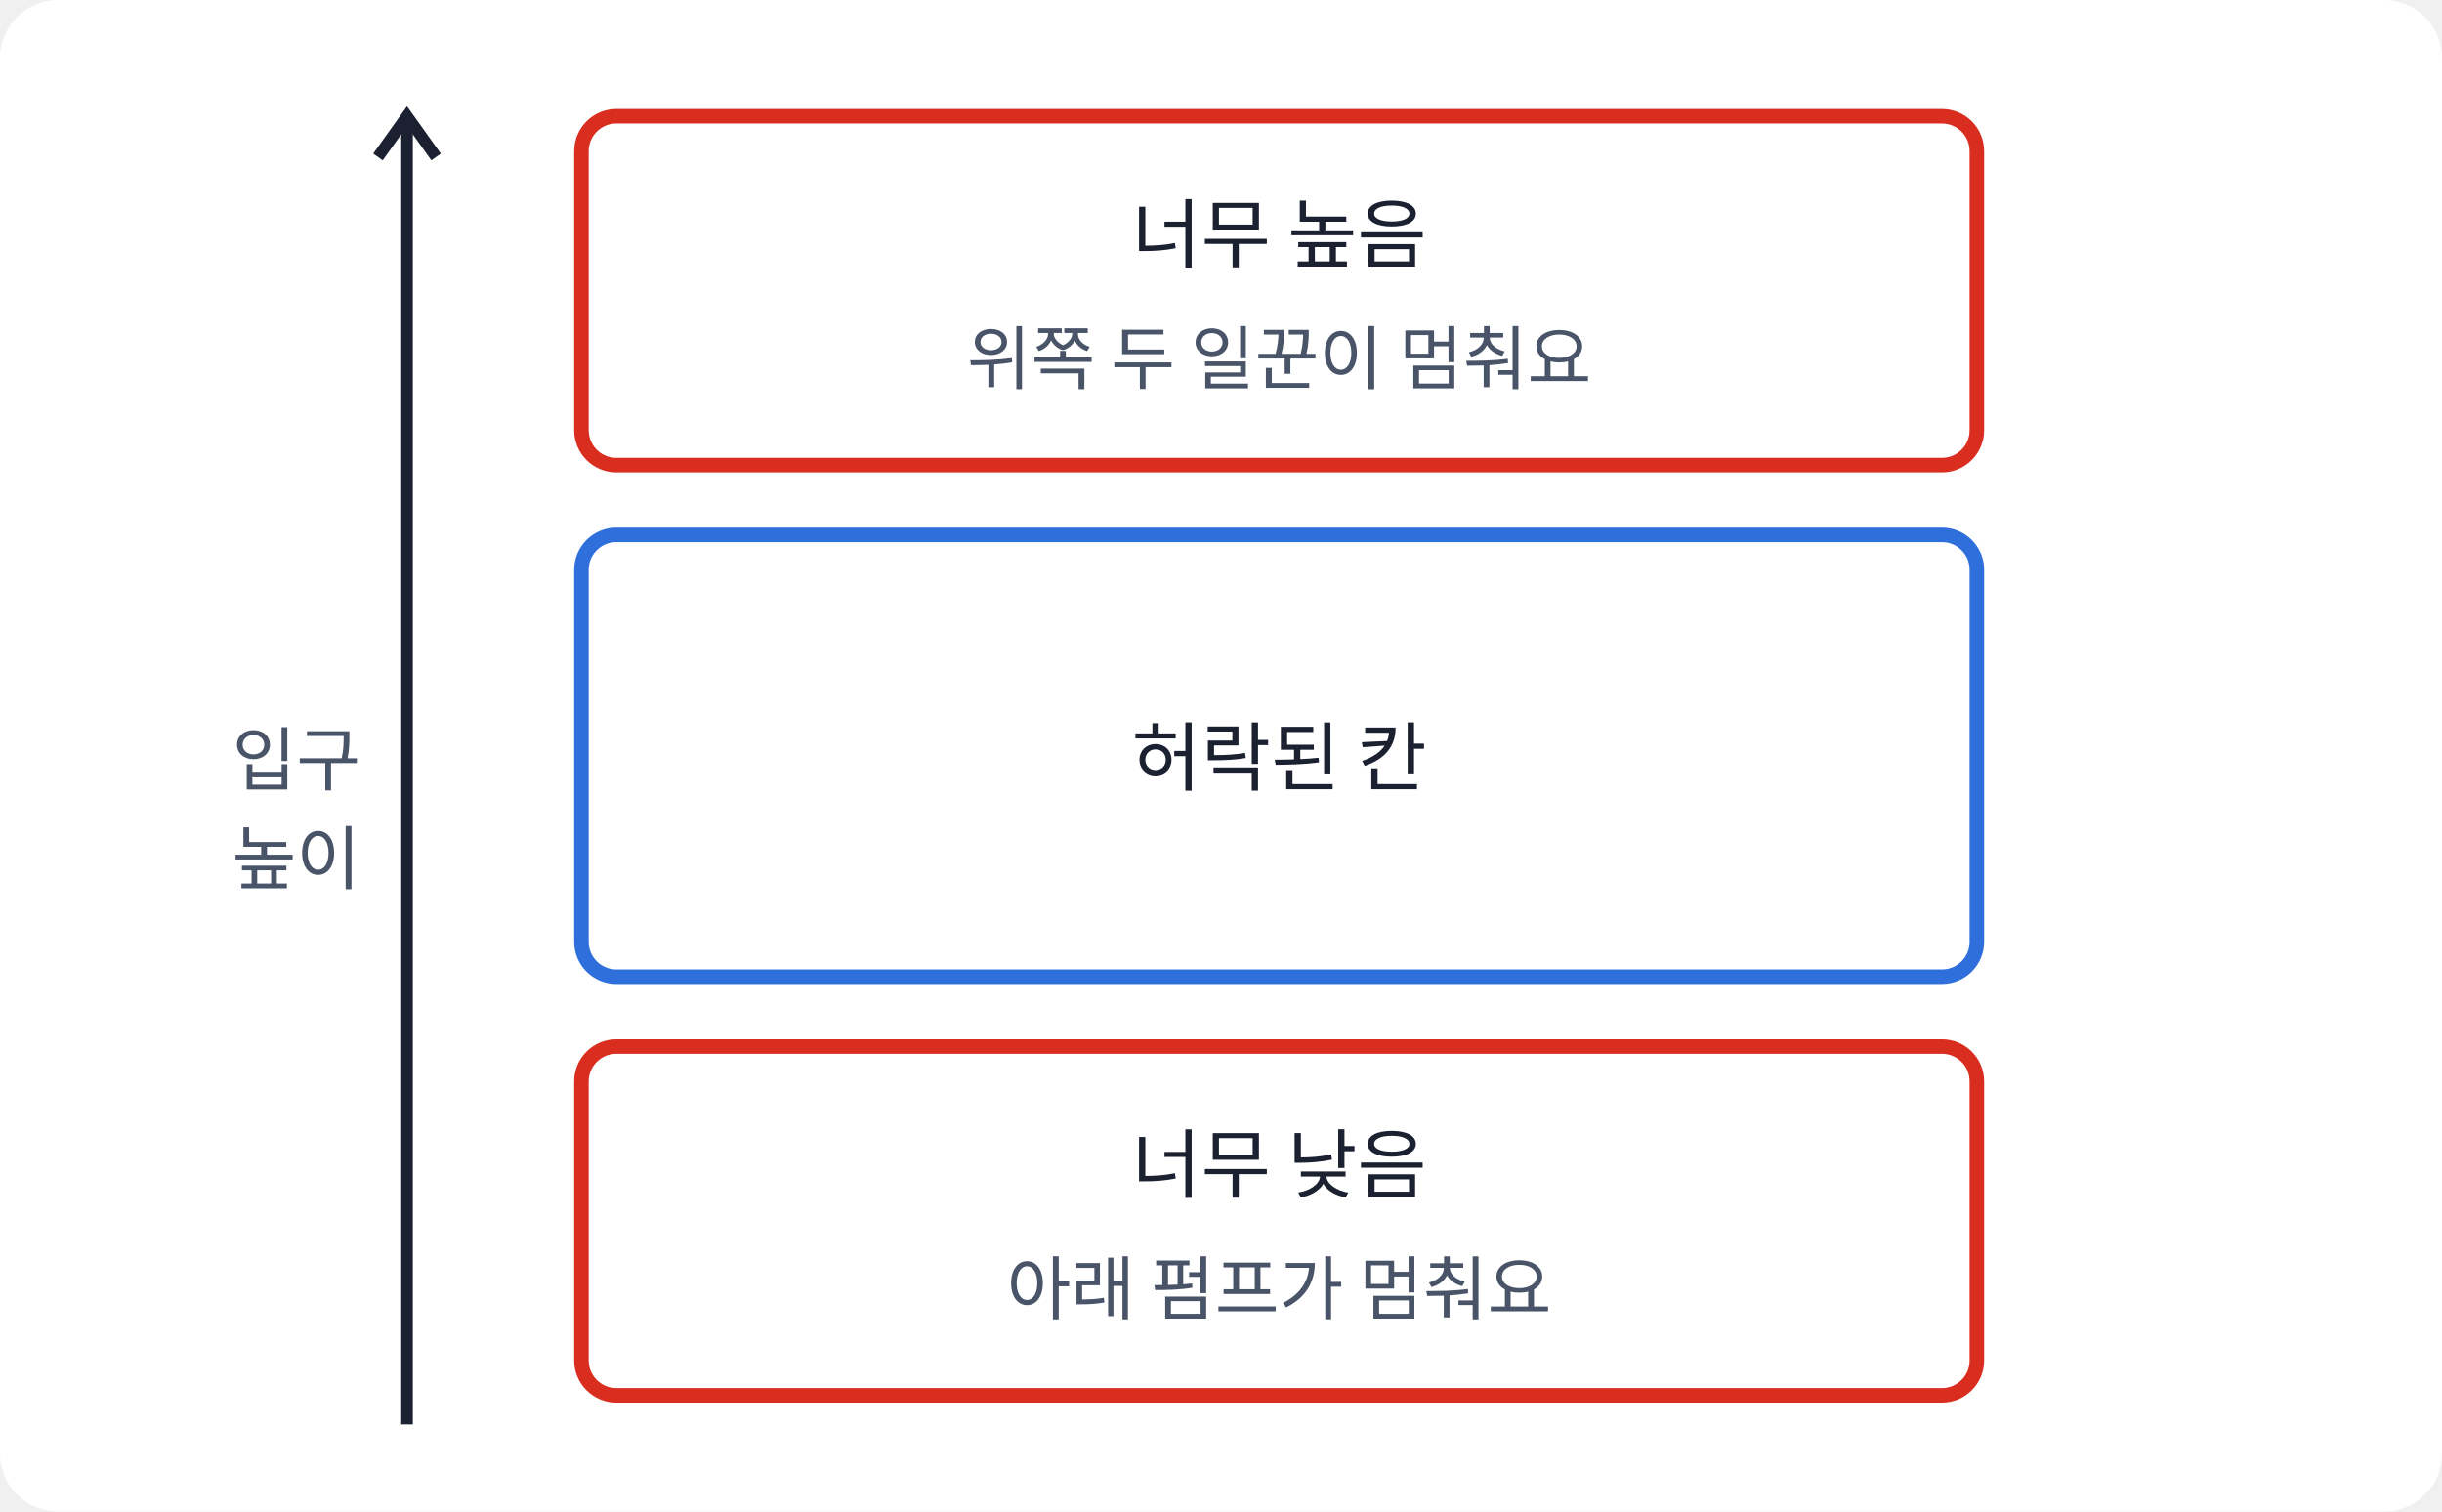
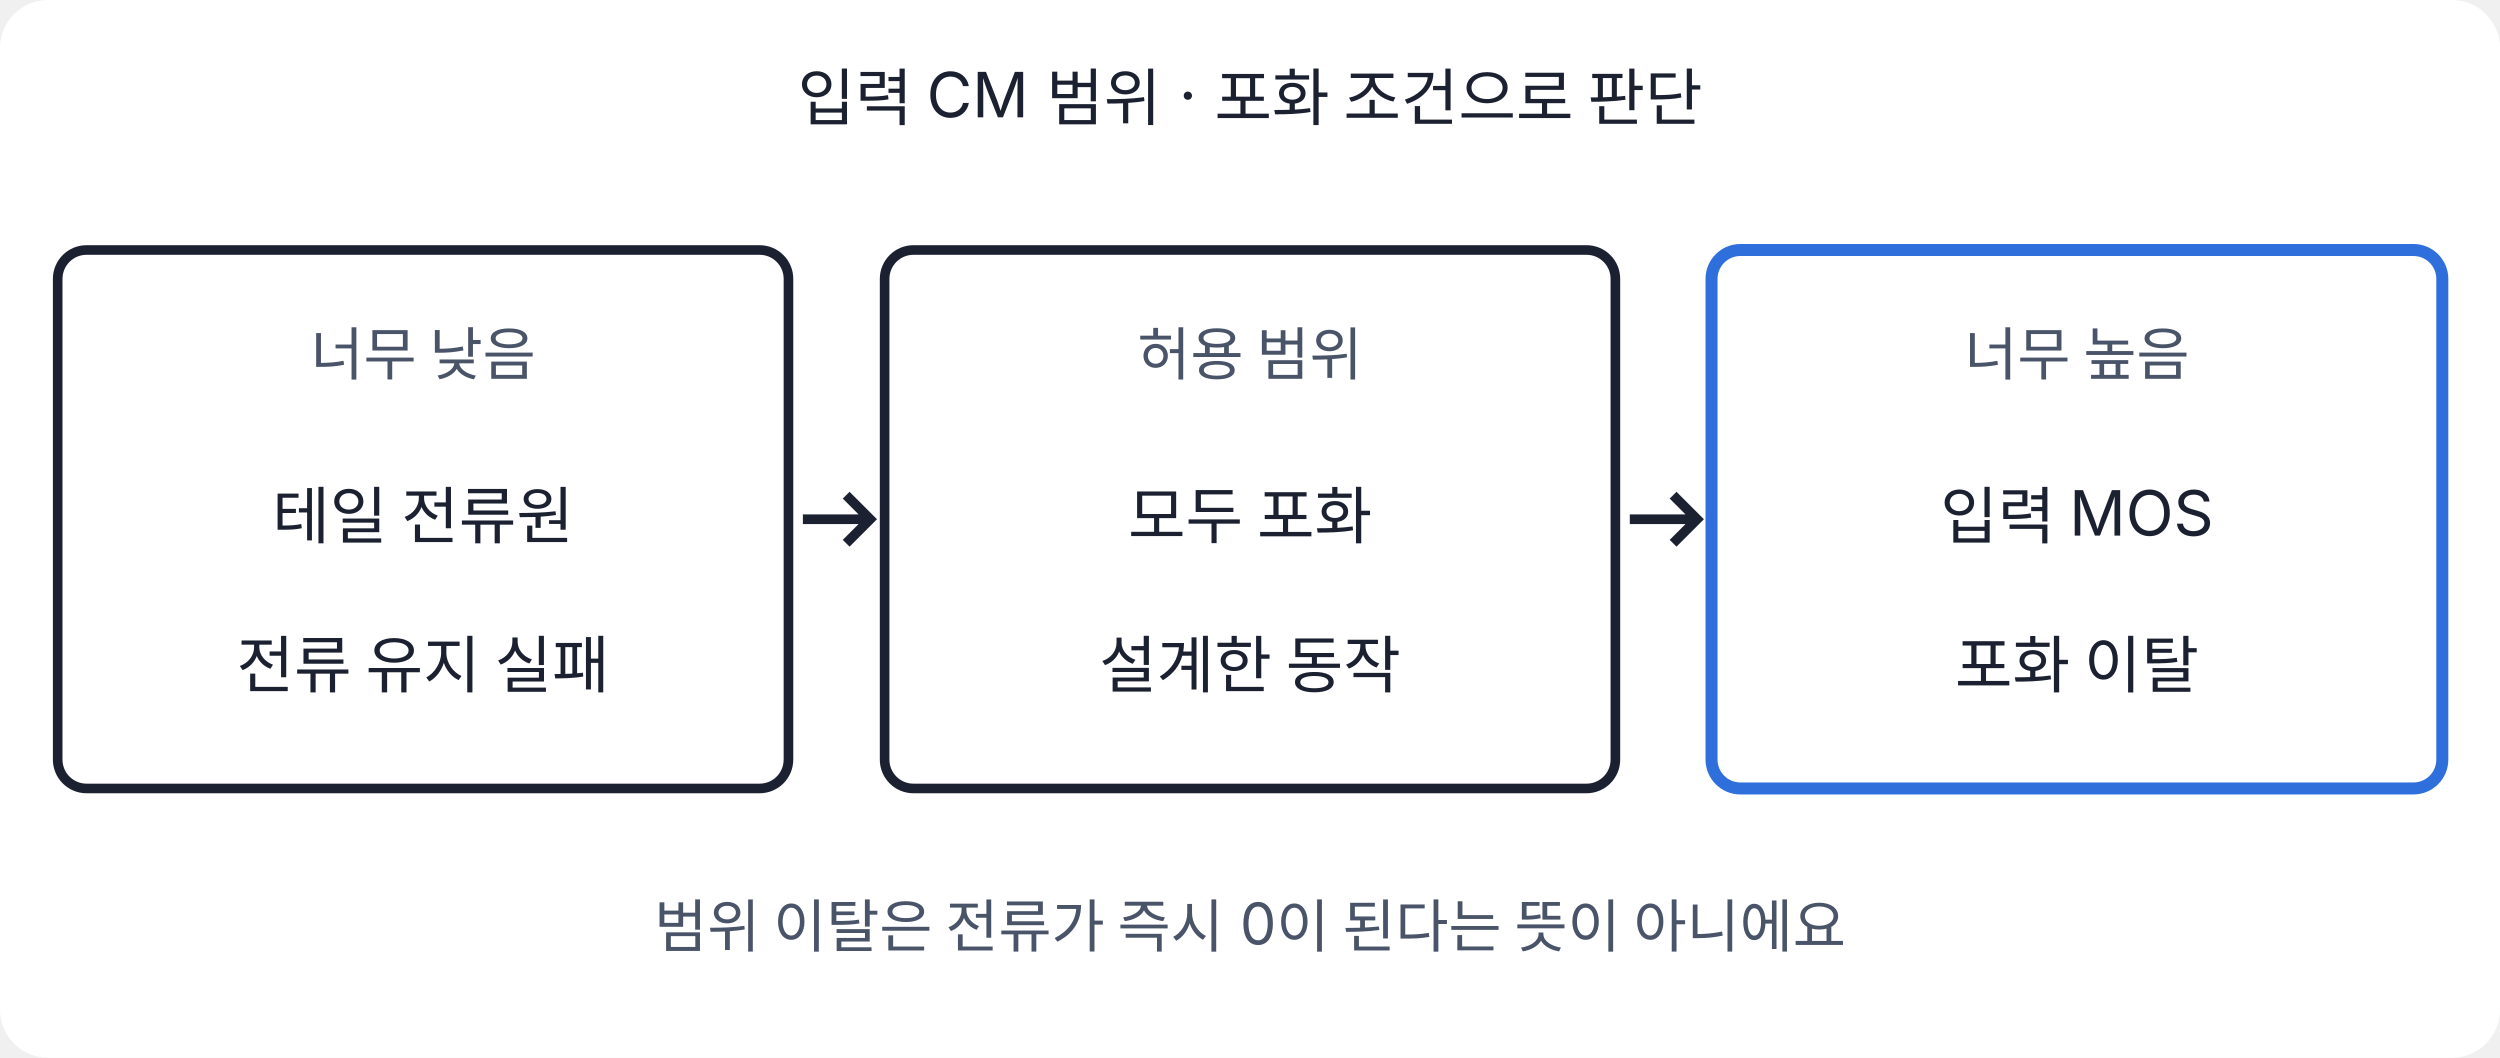
- <svg xmlns="http://www.w3.org/2000/svg" width="420" height="260" viewBox="0 0 420 260" role="img" aria-label="세로 화살표 옆에 네모 세 개가 쌓인 그림. 위쪽 경고색 테두리 네모는 너무 높음, 가운데 강조색 테두리 네모는 허락된 칸, 아래쪽 경고색 테두리 네모는 너무 낮음">
+ <svg xmlns="http://www.w3.org/2000/svg" width="520" height="220" viewBox="0 0 520 220" role="img" aria-label="입력 CM 범위 · 포화 조건으로 판단; 너무 낮음 테일 전류원 전류 유지 실패; 허용 범위 모두 포화 설계한 동작; 너무 높음 입력 MOS 포화 이탈; 범위 이탈은 전류가 즉시 0이 된다는 뜻이 아니에요">
  <style>
svg { color: #1b2130; font-family: -apple-system, 'Apple SD Gothic Neo', 'Noto Sans KR', sans-serif; }
.fig-ink { stroke: #1b2130; fill: none; stroke-width: 2; }
.fig-accent { stroke: #2f6fdb; fill: none; stroke-width: 2.5; }
.fig-danger { stroke: #d92d20; fill: none; stroke-width: 2.5; }
.fig-dot { fill: #2f6fdb; }
.fig-text { fill: #1b2130; font-size: 13px; }
.fig-muted { fill: #4a5468; font-size: 12px; }
.axis { stroke: #dde2ea; stroke-width: 1.5; }
.tick { fill: #4a5468; font-size: 11px; }
.plot-truth { fill: none; stroke: #4a5468; stroke-width: 1.5; stroke-dasharray: 5 4; }
.plot-fit { fill: none; stroke: #2f6fdb; stroke-width: 2.5; }
.pt-train { fill: #2f6fdb; }
.pt-test { fill: #b54708; }
.mark-ml { stroke: #2f6fdb; stroke-width: 1.5; stroke-dasharray: 3 3; }
.mark-map { stroke: #067647; stroke-width: 1.5; stroke-dasharray: 3 3; }
.plot-like { fill: none; stroke: #2f6fdb; stroke-width: 2; }
.plot-prior { fill: none; stroke: #6941c6; stroke-width: 2; stroke-dasharray: 6 4; }
.plot-post { fill: none; stroke: #067647; stroke-width: 3; }
</style>
-   <rect x="0" y="0" width="420" height="260" rx="10" fill="#ffffff" />
-   <line class="fig-ink" x1="70" y1="245" x2="70" y2="20" />
-   <polyline class="fig-ink" points="65,27 70,20 75,27" />
-   <text class="fig-muted" x="62" y="135" text-anchor="end">입구</text>
-   <text class="fig-muted" x="62" y="152" text-anchor="end">높이</text>
-   <rect class="fig-danger" x="100" y="20" width="240" height="60" rx="6" />
-   <text class="fig-text" x="220" y="45" text-anchor="middle">너무 높음</text>
-   <text class="fig-muted" x="220" y="66" text-anchor="middle">위쪽 두 일꾼이 멈춰요</text>
-   <rect class="fig-accent" x="100" y="92" width="240" height="76" rx="6" />
-   <text class="fig-text" x="220" y="135" text-anchor="middle">허락된 칸</text>
-   <rect class="fig-danger" x="100" y="180" width="240" height="60" rx="6" />
-   <text class="fig-text" x="220" y="205" text-anchor="middle">너무 낮음</text>
-   <text class="fig-muted" x="220" y="226" text-anchor="middle">아래 펌프가 멈춰요</text>
+   <rect x="0" y="0" width="520" height="220" rx="10" fill="#ffffff" />
+   <text class="fig-text" x="260" y="25" text-anchor="middle" font-size="15">입력 CM 범위 · 포화 조건으로 판단</text>
+   <rect class="fig-ink" x="12" y="52" width="152" height="112" rx="6" />
+   <text class="fig-muted" x="88" y="78" text-anchor="middle" font-size="14">너무 낮음</text>
+   <text class="fig-text" x="88" y="112" text-anchor="middle" font-size="16">테일 전류원</text>
+   <text class="fig-text" x="88" y="143" text-anchor="middle" font-size="14">전류 유지 실패</text>
+   <path class="fig-ink" d="M167,108 h14 m-5,-5 l5,5 -5,5" />
+   <rect class="fig-ink" x="184" y="52" width="152" height="112" rx="6" />
+   <text class="fig-muted" x="260" y="78" text-anchor="middle" font-size="14">허용 범위</text>
+   <text class="fig-text" x="260" y="112" text-anchor="middle" font-size="16">모두 포화</text>
+   <text class="fig-text" x="260" y="143" text-anchor="middle" font-size="14">설계한 동작</text>
+   <path class="fig-ink" d="M339,108 h14 m-5,-5 l5,5 -5,5" />
+   <rect class="fig-accent" x="356" y="52" width="152" height="112" rx="6" />
+   <text class="fig-muted" x="432" y="78" text-anchor="middle" font-size="14">너무 높음</text>
+   <text class="fig-text" x="432" y="112" text-anchor="middle" font-size="16">입력 MOS</text>
+   <text class="fig-text" x="432" y="143" text-anchor="middle" font-size="14">포화 이탈</text>
+   <text class="fig-muted" x="260" y="197" text-anchor="middle" font-size="14">범위 이탈은 전류가 즉시 0이 된다는 뜻이 아니에요</text>
</svg>
